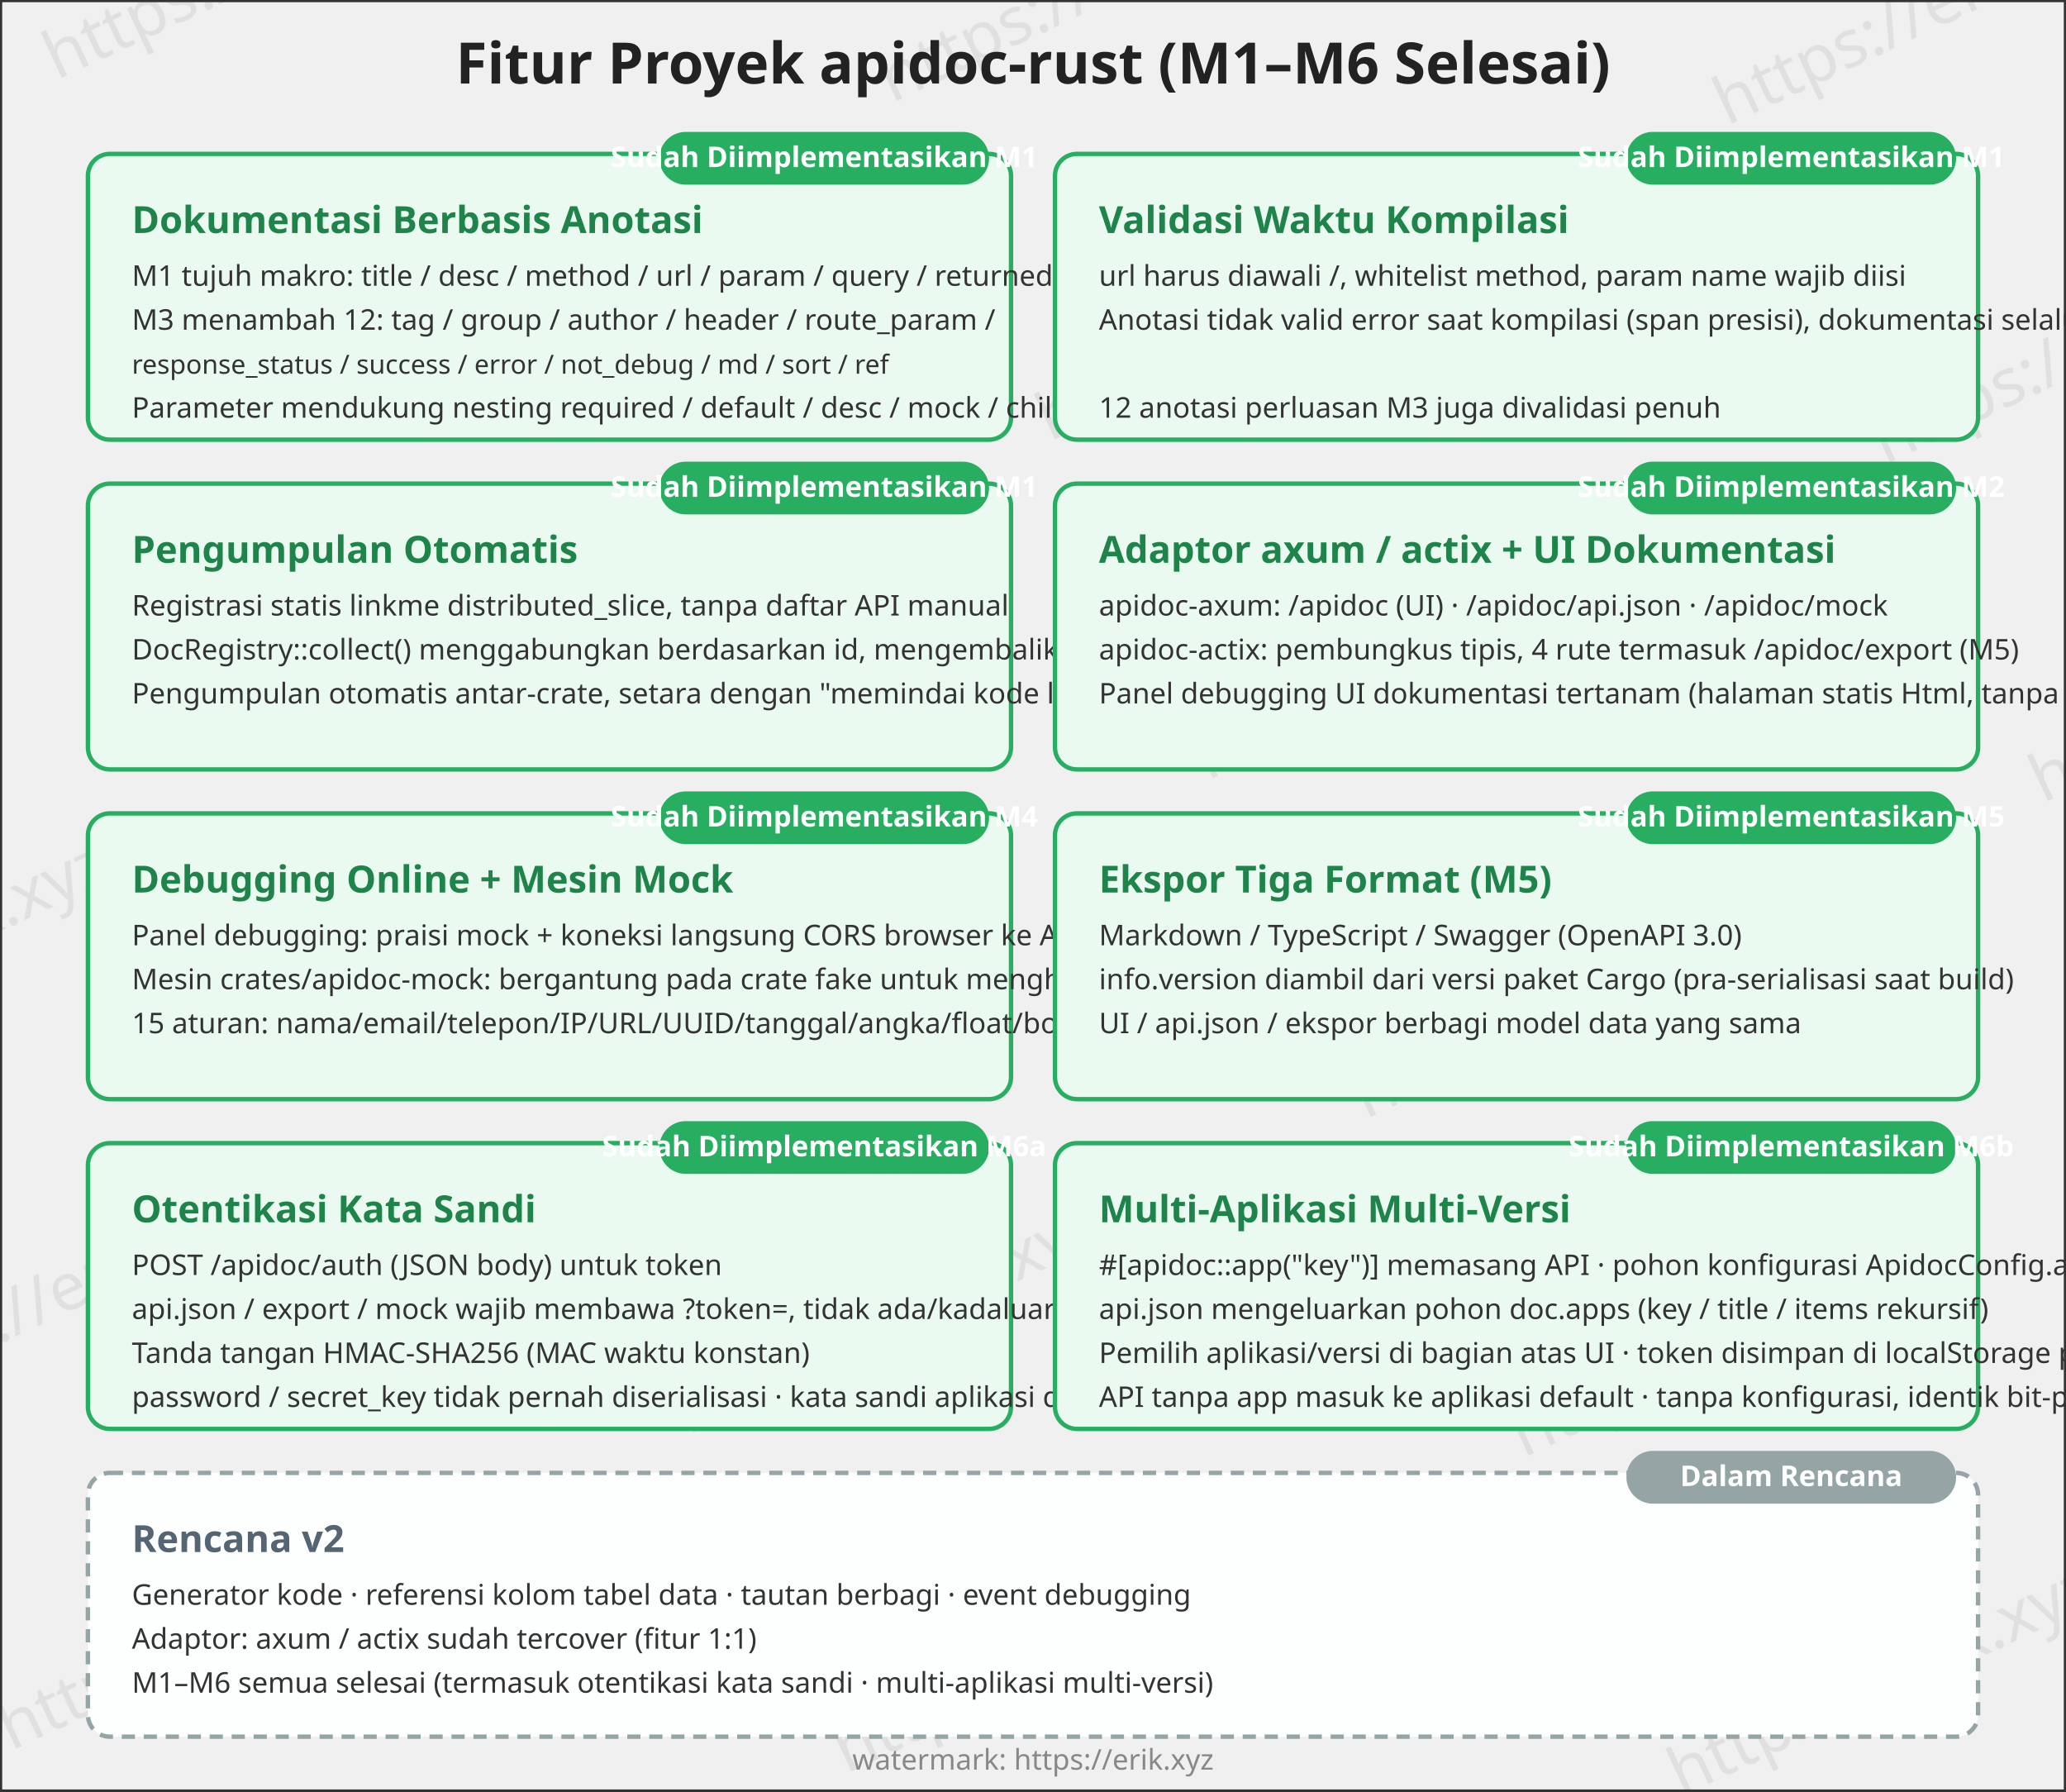
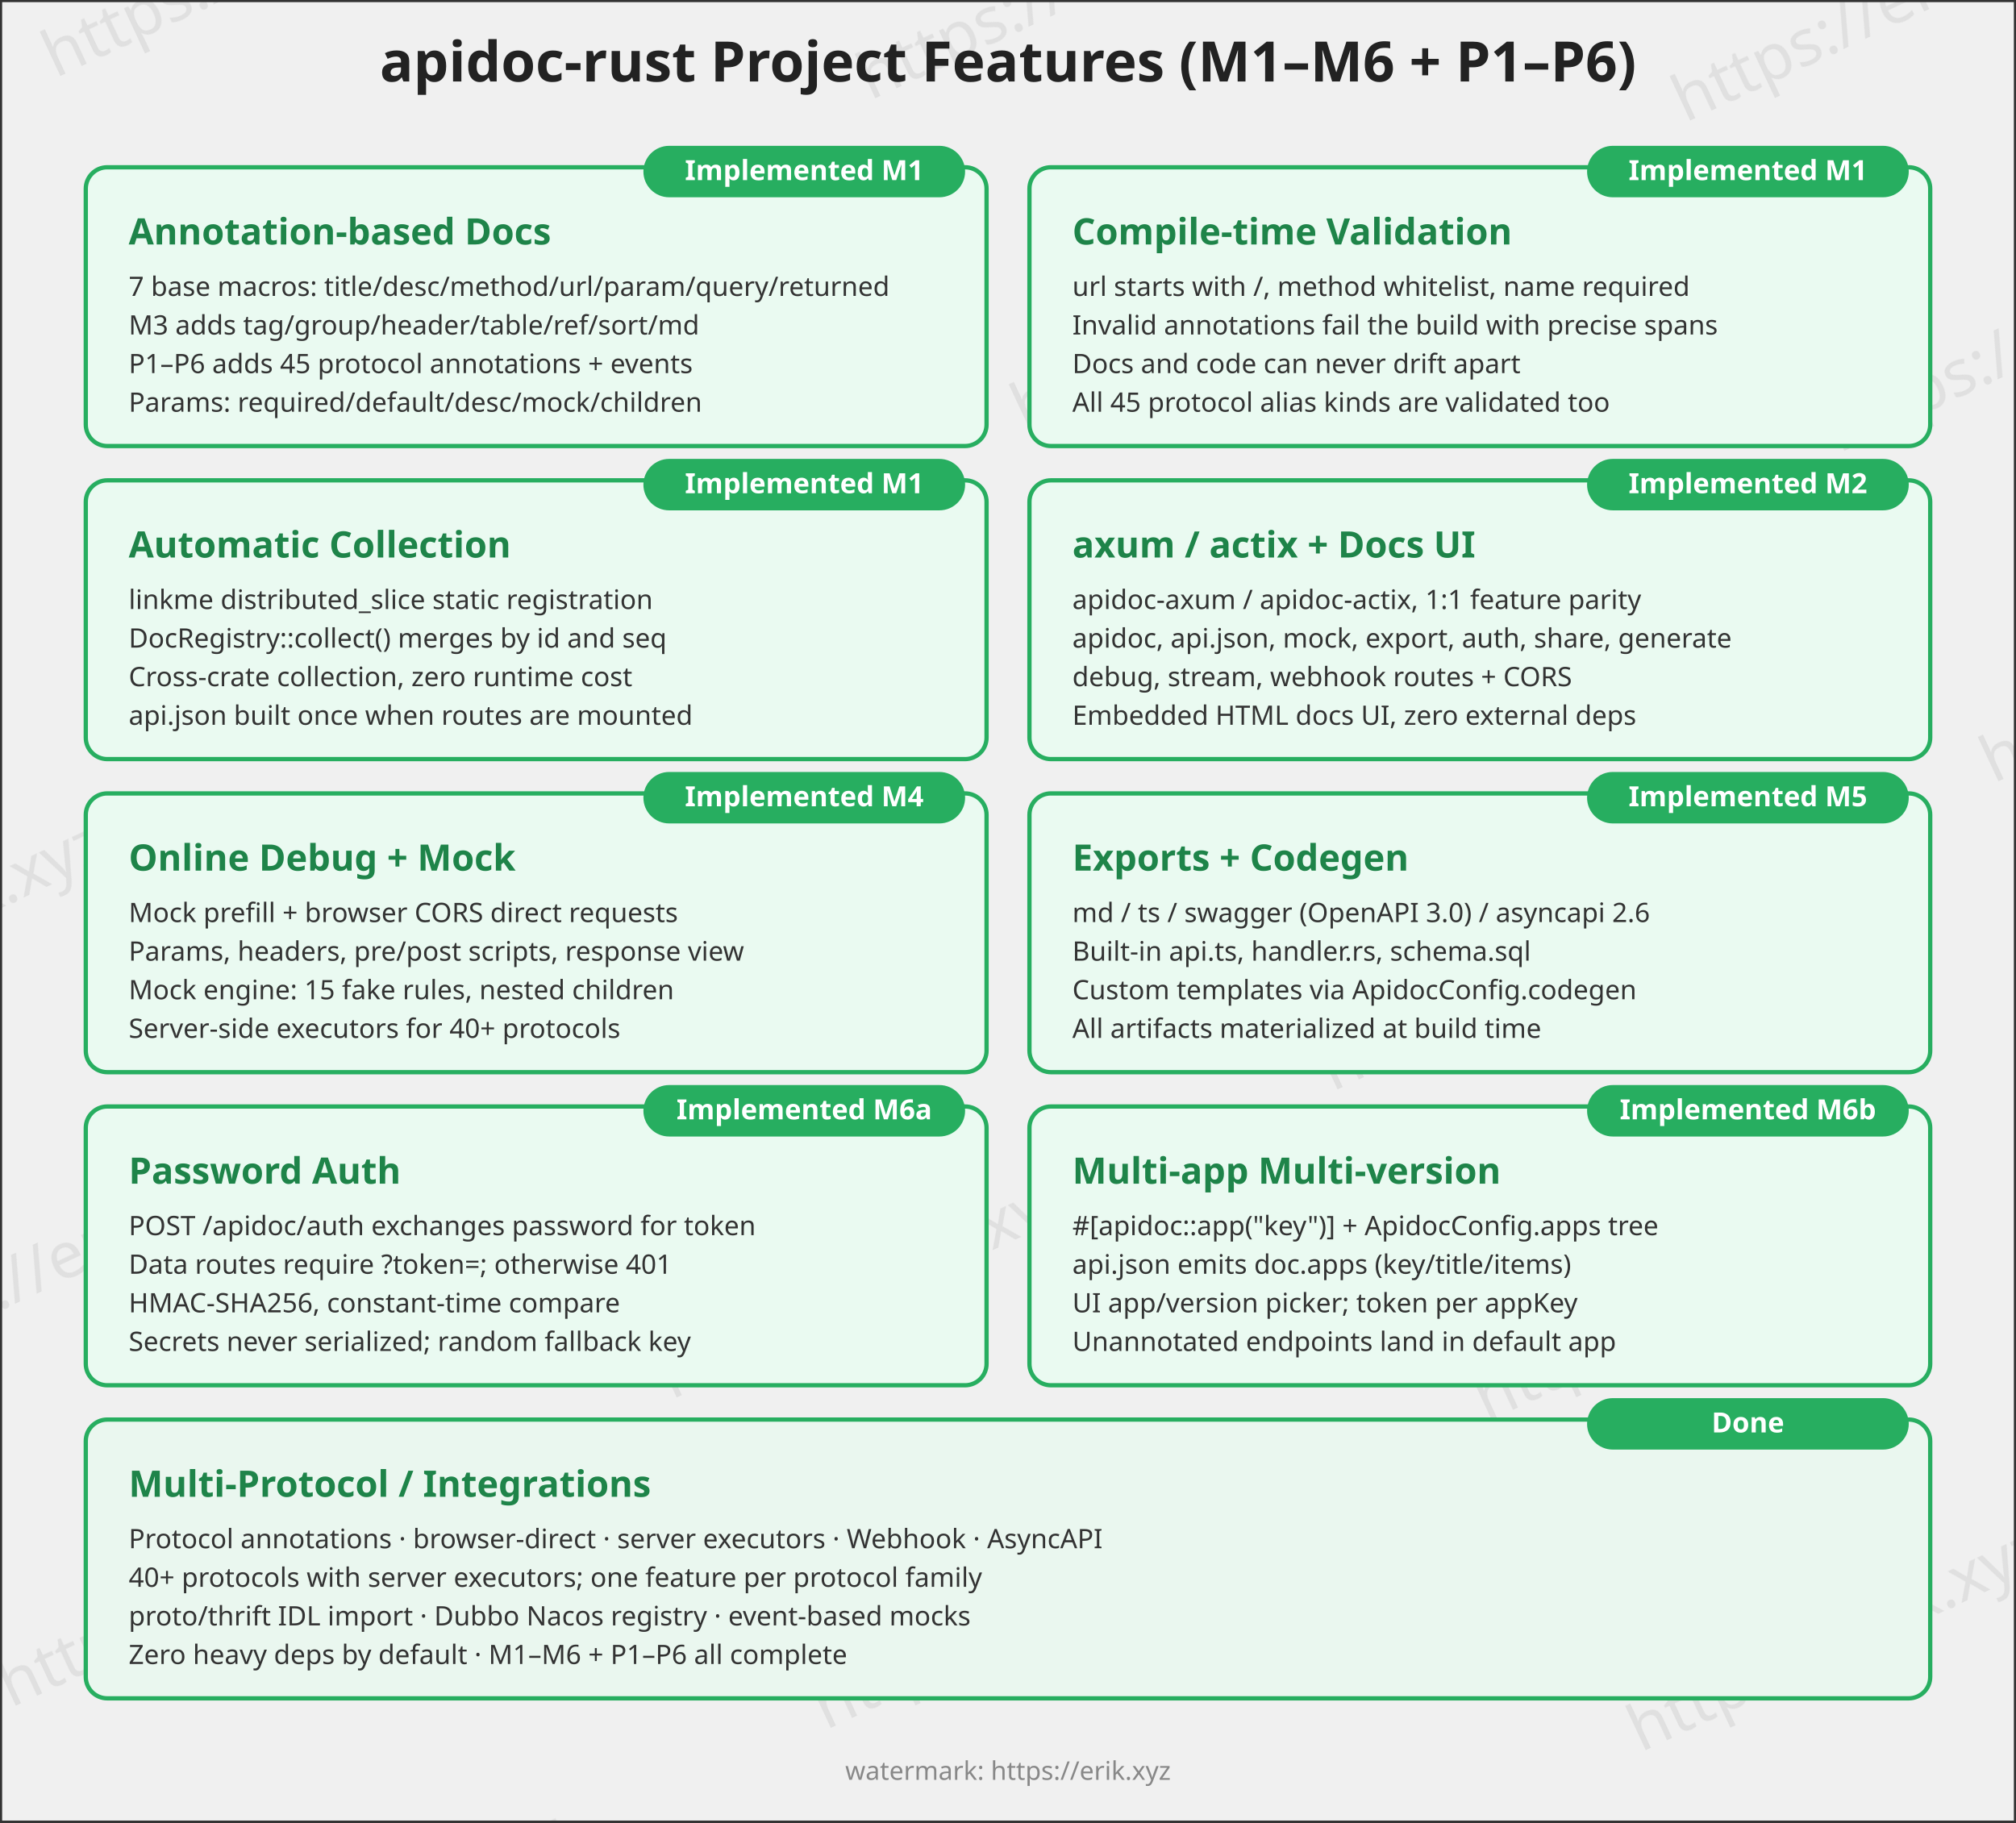
- <svg xmlns="http://www.w3.org/2000/svg" viewBox="0 0 940 815" font-family="sans-serif">
+ <svg xmlns="http://www.w3.org/2000/svg" viewBox="0 0 940 850" font-family="sans-serif">
  <defs>
    <pattern id="wm" width="340" height="170" patternUnits="userSpaceOnUse" patternTransform="rotate(-25)">
      <text x="8" y="44" font-size="30" fill="#888888" opacity="0.15">https://erik.xyz</text>
    </pattern>
  </defs>
-   <rect width="940" height="815" fill="url(#wm)" />
-   <rect x="0" y="0" width="940" height="815" fill="none" stroke="#333" stroke-width="2" />
-   <text x="470" y="38" text-anchor="middle" font-size="26" font-weight="bold" fill="#222">Fitur Proyek apidoc-rust (M1–M6 Selesai)</text>
-   <rect x="40" y="70" width="420" height="130" rx="10" fill="#eafaf1" stroke="#27ae60" stroke-width="2" />
-   <rect x="300" y="60" width="150" height="24" rx="12" fill="#27ae60" />
-   <text x="375" y="76" text-anchor="middle" font-size="13" fill="#fff" font-weight="bold">Sudah Diimplementasikan M1</text>
-   <text x="60" y="106" font-size="17" font-weight="bold" fill="#1e8449">Dokumentasi Berbasis Anotasi</text>
-   <text x="60" y="130" font-size="13" fill="#333">M1 tujuh makro: title / desc / method / url / param / query / returned</text>
-   <text x="60" y="150" font-size="13" fill="#333">M3 menambah 12: tag / group / author / header / route_param /</text>
-   <text x="60" y="170" font-size="12" fill="#333">response_status / success / error / not_debug / md / sort / ref</text>
-   <text x="60" y="190" font-size="13" fill="#333">Parameter mendukung nesting required / default / desc / mock / children</text>
-   <rect x="480" y="70" width="420" height="130" rx="10" fill="#eafaf1" stroke="#27ae60" stroke-width="2" />
-   <rect x="740" y="60" width="150" height="24" rx="12" fill="#27ae60" />
-   <text x="815" y="76" text-anchor="middle" font-size="13" fill="#fff" font-weight="bold">Sudah Diimplementasikan M1</text>
-   <text x="500" y="106" font-size="17" font-weight="bold" fill="#1e8449">Validasi Waktu Kompilasi</text>
-   <text x="500" y="130" font-size="13" fill="#333">url harus diawali /, whitelist method, param name wajib diisi</text>
-   <text x="500" y="150" font-size="13" fill="#333">Anotasi tidak valid error saat kompilasi (span presisi), dokumentasi selalu sinkron dengan kode</text>
-   <text x="500" y="190" font-size="13" fill="#333">12 anotasi perluasan M3 juga divalidasi penuh</text>
-   <rect x="40" y="220" width="420" height="130" rx="10" fill="#eafaf1" stroke="#27ae60" stroke-width="2" />
-   <rect x="300" y="210" width="150" height="24" rx="12" fill="#27ae60" />
-   <text x="375" y="226" text-anchor="middle" font-size="13" fill="#fff" font-weight="bold">Sudah Diimplementasikan M1</text>
-   <text x="60" y="256" font-size="17" font-weight="bold" fill="#1e8449">Pengumpulan Otomatis</text>
-   <text x="60" y="280" font-size="13" fill="#333">Registrasi statis linkme distributed_slice, tanpa daftar API manual</text>
-   <text x="60" y="300" font-size="13" fill="#333">DocRegistry::collect() menggabungkan berdasarkan id, mengembalikan urutan deklarasi berdasarkan seq</text>
-   <text x="60" y="320" font-size="13" fill="#333">Pengumpulan otomatis antar-crate, setara dengan "memindai kode langsung mendapat semua API"</text>
-   <rect x="480" y="220" width="420" height="130" rx="10" fill="#eafaf1" stroke="#27ae60" stroke-width="2" />
-   <rect x="740" y="210" width="150" height="24" rx="12" fill="#27ae60" />
-   <text x="815" y="226" text-anchor="middle" font-size="13" fill="#fff" font-weight="bold">Sudah Diimplementasikan M2</text>
-   <text x="500" y="256" font-size="17" font-weight="bold" fill="#1e8449">Adaptor axum / actix + UI Dokumentasi</text>
-   <text x="500" y="280" font-size="13" fill="#333">apidoc-axum: /apidoc (UI) · /apidoc/api.json · /apidoc/mock</text>
-   <text x="500" y="300" font-size="13" fill="#333">apidoc-actix: pembungkus tipis, 4 rute termasuk /apidoc/export (M5)</text>
-   <text x="500" y="320" font-size="13" fill="#333">Panel debugging UI dokumentasi tertanam (halaman statis Html, tanpa dependensi eksternal)</text>
+   <rect width="940" height="850" fill="url(#wm)" />
+   <rect x="0" y="0" width="940" height="850" fill="none" stroke="#333" stroke-width="2" />
+   <text x="470" y="38" text-anchor="middle" font-size="26" font-weight="bold" fill="#222">apidoc-rust Project Features (M1–M6 + P1–P6)</text>
+   <rect x="40" y="78" width="420" height="130" rx="10" fill="#eafaf1" stroke="#27ae60" stroke-width="2" />
+   <rect x="300" y="68" width="150" height="24" rx="12" fill="#27ae60" />
+   <text x="375" y="84" text-anchor="middle" font-size="13" fill="#fff" font-weight="bold">Implemented M1</text>
+   <text x="60" y="114" font-size="17" font-weight="bold" fill="#1e8449">Annotation-based Docs</text>
+   <text x="60" y="138" font-size="12.5" fill="#333">7 base macros: title/desc/method/url/param/query/returned</text>
+   <text x="60" y="156" font-size="12.5" fill="#333">M3 adds tag/group/header/table/ref/sort/md</text>
+   <text x="60" y="174" font-size="12.5" fill="#333">P1–P6 adds 45 protocol annotations + events</text>
+   <text x="60" y="192" font-size="12.5" fill="#333">Params: required/default/desc/mock/children</text>
+   <rect x="480" y="78" width="420" height="130" rx="10" fill="#eafaf1" stroke="#27ae60" stroke-width="2" />
+   <rect x="740" y="68" width="150" height="24" rx="12" fill="#27ae60" />
+   <text x="815" y="84" text-anchor="middle" font-size="13" fill="#fff" font-weight="bold">Implemented M1</text>
+   <text x="500" y="114" font-size="17" font-weight="bold" fill="#1e8449">Compile-time Validation</text>
+   <text x="500" y="138" font-size="12.5" fill="#333">url starts with /, method whitelist, name required</text>
+   <text x="500" y="156" font-size="12.5" fill="#333">Invalid annotations fail the build with precise spans</text>
+   <text x="500" y="174" font-size="12.5" fill="#333">Docs and code can never drift apart</text>
+   <text x="500" y="192" font-size="12.5" fill="#333">All 45 protocol alias kinds are validated too</text>
+   <rect x="40" y="224" width="420" height="130" rx="10" fill="#eafaf1" stroke="#27ae60" stroke-width="2" />
+   <rect x="300" y="214" width="150" height="24" rx="12" fill="#27ae60" />
+   <text x="375" y="230" text-anchor="middle" font-size="13" fill="#fff" font-weight="bold">Implemented M1</text>
+   <text x="60" y="260" font-size="17" font-weight="bold" fill="#1e8449">Automatic Collection</text>
+   <text x="60" y="284" font-size="12.5" fill="#333">linkme distributed_slice static registration</text>
+   <text x="60" y="302" font-size="12.5" fill="#333">DocRegistry::collect() merges by id and seq</text>
+   <text x="60" y="320" font-size="12.5" fill="#333">Cross-crate collection, zero runtime cost</text>
+   <text x="60" y="338" font-size="12.5" fill="#333">api.json built once when routes are mounted</text>
+   <rect x="480" y="224" width="420" height="130" rx="10" fill="#eafaf1" stroke="#27ae60" stroke-width="2" />
+   <rect x="740" y="214" width="150" height="24" rx="12" fill="#27ae60" />
+   <text x="815" y="230" text-anchor="middle" font-size="13" fill="#fff" font-weight="bold">Implemented M2</text>
+   <text x="500" y="260" font-size="17" font-weight="bold" fill="#1e8449">axum / actix + Docs UI</text>
+   <text x="500" y="284" font-size="12.5" fill="#333">apidoc-axum / apidoc-actix, 1:1 feature parity</text>
+   <text x="500" y="302" font-size="12.5" fill="#333">apidoc, api.json, mock, export, auth, share, generate</text>
+   <text x="500" y="320" font-size="12.5" fill="#333">debug, stream, webhook routes + CORS</text>
+   <text x="500" y="338" font-size="12.5" fill="#333">Embedded HTML docs UI, zero external deps</text>
  <rect x="40" y="370" width="420" height="130" rx="10" fill="#eafaf1" stroke="#27ae60" stroke-width="2" />
  <rect x="300" y="360" width="150" height="24" rx="12" fill="#27ae60" />
-   <text x="375" y="376" text-anchor="middle" font-size="13" fill="#fff" font-weight="bold">Sudah Diimplementasikan M4</text>
-   <text x="60" y="406" font-size="17" font-weight="bold" fill="#1e8449">Debugging Online + Mesin Mock</text>
-   <text x="60" y="430" font-size="13" fill="#333">Panel debugging: praisi mock + koneksi langsung CORS browser ke API target</text>
-   <text x="60" y="450" font-size="13" fill="#333">Mesin crates/apidoc-mock: bergantung pada crate fake untuk menghasilkan data</text>
-   <text x="60" y="470" font-size="13" fill="#333">15 aturan: nama/email/telepon/IP/URL/UUID/tanggal/angka/float/boolean/teks…</text>
+   <text x="375" y="376" text-anchor="middle" font-size="13" fill="#fff" font-weight="bold">Implemented M4</text>
+   <text x="60" y="406" font-size="17" font-weight="bold" fill="#1e8449">Online Debug + Mock</text>
+   <text x="60" y="430" font-size="12.5" fill="#333">Mock prefill + browser CORS direct requests</text>
+   <text x="60" y="448" font-size="12.5" fill="#333">Params, headers, pre/post scripts, response view</text>
+   <text x="60" y="466" font-size="12.5" fill="#333">Mock engine: 15 fake rules, nested children</text>
+   <text x="60" y="484" font-size="12.5" fill="#333">Server-side executors for 40+ protocols</text>
  <rect x="480" y="370" width="420" height="130" rx="10" fill="#eafaf1" stroke="#27ae60" stroke-width="2" />
  <rect x="740" y="360" width="150" height="24" rx="12" fill="#27ae60" />
-   <text x="815" y="376" text-anchor="middle" font-size="13" fill="#fff" font-weight="bold">Sudah Diimplementasikan M5</text>
-   <text x="500" y="406" font-size="17" font-weight="bold" fill="#1e8449">Ekspor Tiga Format (M5)</text>
-   <text x="500" y="430" font-size="13" fill="#333">Markdown / TypeScript / Swagger (OpenAPI 3.0)</text>
-   <text x="500" y="450" font-size="13" fill="#333">info.version diambil dari versi paket Cargo (pra-serialisasi saat build)</text>
-   <text x="500" y="470" font-size="13" fill="#333">UI / api.json / ekspor berbagi model data yang sama</text>
-   <rect x="40" y="520" width="420" height="130" rx="10" fill="#eafaf1" stroke="#27ae60" stroke-width="2" />
-   <rect x="300" y="510" width="150" height="24" rx="12" fill="#27ae60" />
-   <text x="375" y="526" text-anchor="middle" font-size="13" fill="#fff" font-weight="bold">Sudah Diimplementasikan M6a</text>
-   <text x="60" y="556" font-size="17" font-weight="bold" fill="#1e8449">Otentikasi Kata Sandi</text>
-   <text x="60" y="580" font-size="13" fill="#333">POST /apidoc/auth (JSON body) untuk token</text>
-   <text x="60" y="600" font-size="13" fill="#333">api.json / export / mock wajib membawa ?token=, tidak ada/kadaluarsa/salah mengembalikan 401</text>
-   <text x="60" y="620" font-size="13" fill="#333">Tanda tangan HMAC-SHA256 (MAC waktu konstan)</text>
-   <text x="60" y="640" font-size="13" fill="#333">password / secret_key tidak pernah diserialisasi · kata sandi aplikasi diutamakan dari global</text>
-   <rect x="480" y="520" width="420" height="130" rx="10" fill="#eafaf1" stroke="#27ae60" stroke-width="2" />
-   <rect x="740" y="510" width="150" height="24" rx="12" fill="#27ae60" />
-   <text x="815" y="526" text-anchor="middle" font-size="13" fill="#fff" font-weight="bold">Sudah Diimplementasikan M6b</text>
-   <text x="500" y="556" font-size="17" font-weight="bold" fill="#1e8449">Multi-Aplikasi Multi-Versi</text>
-   <text x="500" y="580" font-size="13" fill="#333">#[apidoc::app("key")] memasang API · pohon konfigurasi ApidocConfig.apps</text>
-   <text x="500" y="600" font-size="13" fill="#333">api.json mengeluarkan pohon doc.apps (key / title / items rekursif)</text>
-   <text x="500" y="620" font-size="13" fill="#333">Pemilih aplikasi/versi di bagian atas UI · token disimpan di localStorage per appKey</text>
-   <text x="500" y="640" font-size="13" fill="#333">API tanpa app masuk ke aplikasi default · tanpa konfigurasi, identik bit-per-bit dengan M5</text>
-   <rect x="40" y="670" width="860" height="120" rx="10" fill="#fdfefe" stroke="#95a5a6" stroke-width="2" stroke-dasharray="6 4" />
-   <rect x="740" y="660" width="150" height="24" rx="12" fill="#95a5a6" />
-   <text x="815" y="676" text-anchor="middle" font-size="13" fill="#fff" font-weight="bold">Dalam Rencana</text>
-   <text x="60" y="706" font-size="17" font-weight="bold" fill="#566573">Rencana v2</text>
-   <text x="60" y="730" font-size="13" fill="#333">Generator kode · referensi kolom tabel data · tautan berbagi · event debugging</text>
-   <text x="60" y="750" font-size="13" fill="#333">Adaptor: axum / actix sudah tercover (fitur 1:1)</text>
-   <text x="60" y="770" font-size="13" fill="#333">M1–M6 semua selesai (termasuk otentikasi kata sandi · multi-aplikasi multi-versi)</text>
-   <text x="470" y="805" text-anchor="middle" font-size="13" fill="#888">watermark: https://erik.xyz</text>
+   <text x="815" y="376" text-anchor="middle" font-size="13" fill="#fff" font-weight="bold">Implemented M5</text>
+   <text x="500" y="406" font-size="17" font-weight="bold" fill="#1e8449">Exports + Codegen</text>
+   <text x="500" y="430" font-size="12.5" fill="#333">md / ts / swagger (OpenAPI 3.0) / asyncapi 2.6</text>
+   <text x="500" y="448" font-size="12.5" fill="#333">Built-in api.ts, handler.rs, schema.sql</text>
+   <text x="500" y="466" font-size="12.5" fill="#333">Custom templates via ApidocConfig.codegen</text>
+   <text x="500" y="484" font-size="12.5" fill="#333">All artifacts materialized at build time</text>
+   <rect x="40" y="516" width="420" height="130" rx="10" fill="#eafaf1" stroke="#27ae60" stroke-width="2" />
+   <rect x="300" y="506" width="150" height="24" rx="12" fill="#27ae60" />
+   <text x="375" y="522" text-anchor="middle" font-size="13" fill="#fff" font-weight="bold">Implemented M6a</text>
+   <text x="60" y="552" font-size="17" font-weight="bold" fill="#1e8449">Password Auth</text>
+   <text x="60" y="576" font-size="12.5" fill="#333">POST /apidoc/auth exchanges password for token</text>
+   <text x="60" y="594" font-size="12.5" fill="#333">Data routes require ?token=; otherwise 401</text>
+   <text x="60" y="612" font-size="12.5" fill="#333">HMAC-SHA256, constant-time compare</text>
+   <text x="60" y="630" font-size="12.5" fill="#333">Secrets never serialized; random fallback key</text>
+   <rect x="480" y="516" width="420" height="130" rx="10" fill="#eafaf1" stroke="#27ae60" stroke-width="2" />
+   <rect x="740" y="506" width="150" height="24" rx="12" fill="#27ae60" />
+   <text x="815" y="522" text-anchor="middle" font-size="13" fill="#fff" font-weight="bold">Implemented M6b</text>
+   <text x="500" y="552" font-size="17" font-weight="bold" fill="#1e8449">Multi-app Multi-version</text>
+   <text x="500" y="576" font-size="12.5" fill="#333">#[apidoc::app("key")] + ApidocConfig.apps tree</text>
+   <text x="500" y="594" font-size="12.5" fill="#333">api.json emits doc.apps (key/title/items)</text>
+   <text x="500" y="612" font-size="12.5" fill="#333">UI app/version picker; token per appKey</text>
+   <text x="500" y="630" font-size="12.5" fill="#333">Unannotated endpoints land in default app</text>
+   <rect x="40" y="662" width="860" height="130" rx="10" fill="#eaf7ef" stroke="#27ae60" stroke-width="2" />
+   <rect x="740" y="652" width="150" height="24" rx="12" fill="#27ae60" />
+   <text x="815" y="668" text-anchor="middle" font-size="13" fill="#fff" font-weight="bold">Done</text>
+   <text x="60" y="698" font-size="17" font-weight="bold" fill="#1e8449">Multi-Protocol / Integrations</text>
+   <text x="60" y="722" font-size="12.5" fill="#333">Protocol annotations · browser-direct · server executors · Webhook · AsyncAPI</text>
+   <text x="60" y="740" font-size="12.5" fill="#333">40+ protocols with server executors; one feature per protocol family</text>
+   <text x="60" y="758" font-size="12.5" fill="#333">proto/thrift IDL import · Dubbo Nacos registry · event-based mocks</text>
+   <text x="60" y="776" font-size="12.5" fill="#333">Zero heavy deps by default · M1–M6 + P1–P6 all complete</text>
+   <text x="470" y="830" text-anchor="middle" font-size="12" fill="#888">watermark: https://erik.xyz</text>
</svg>
